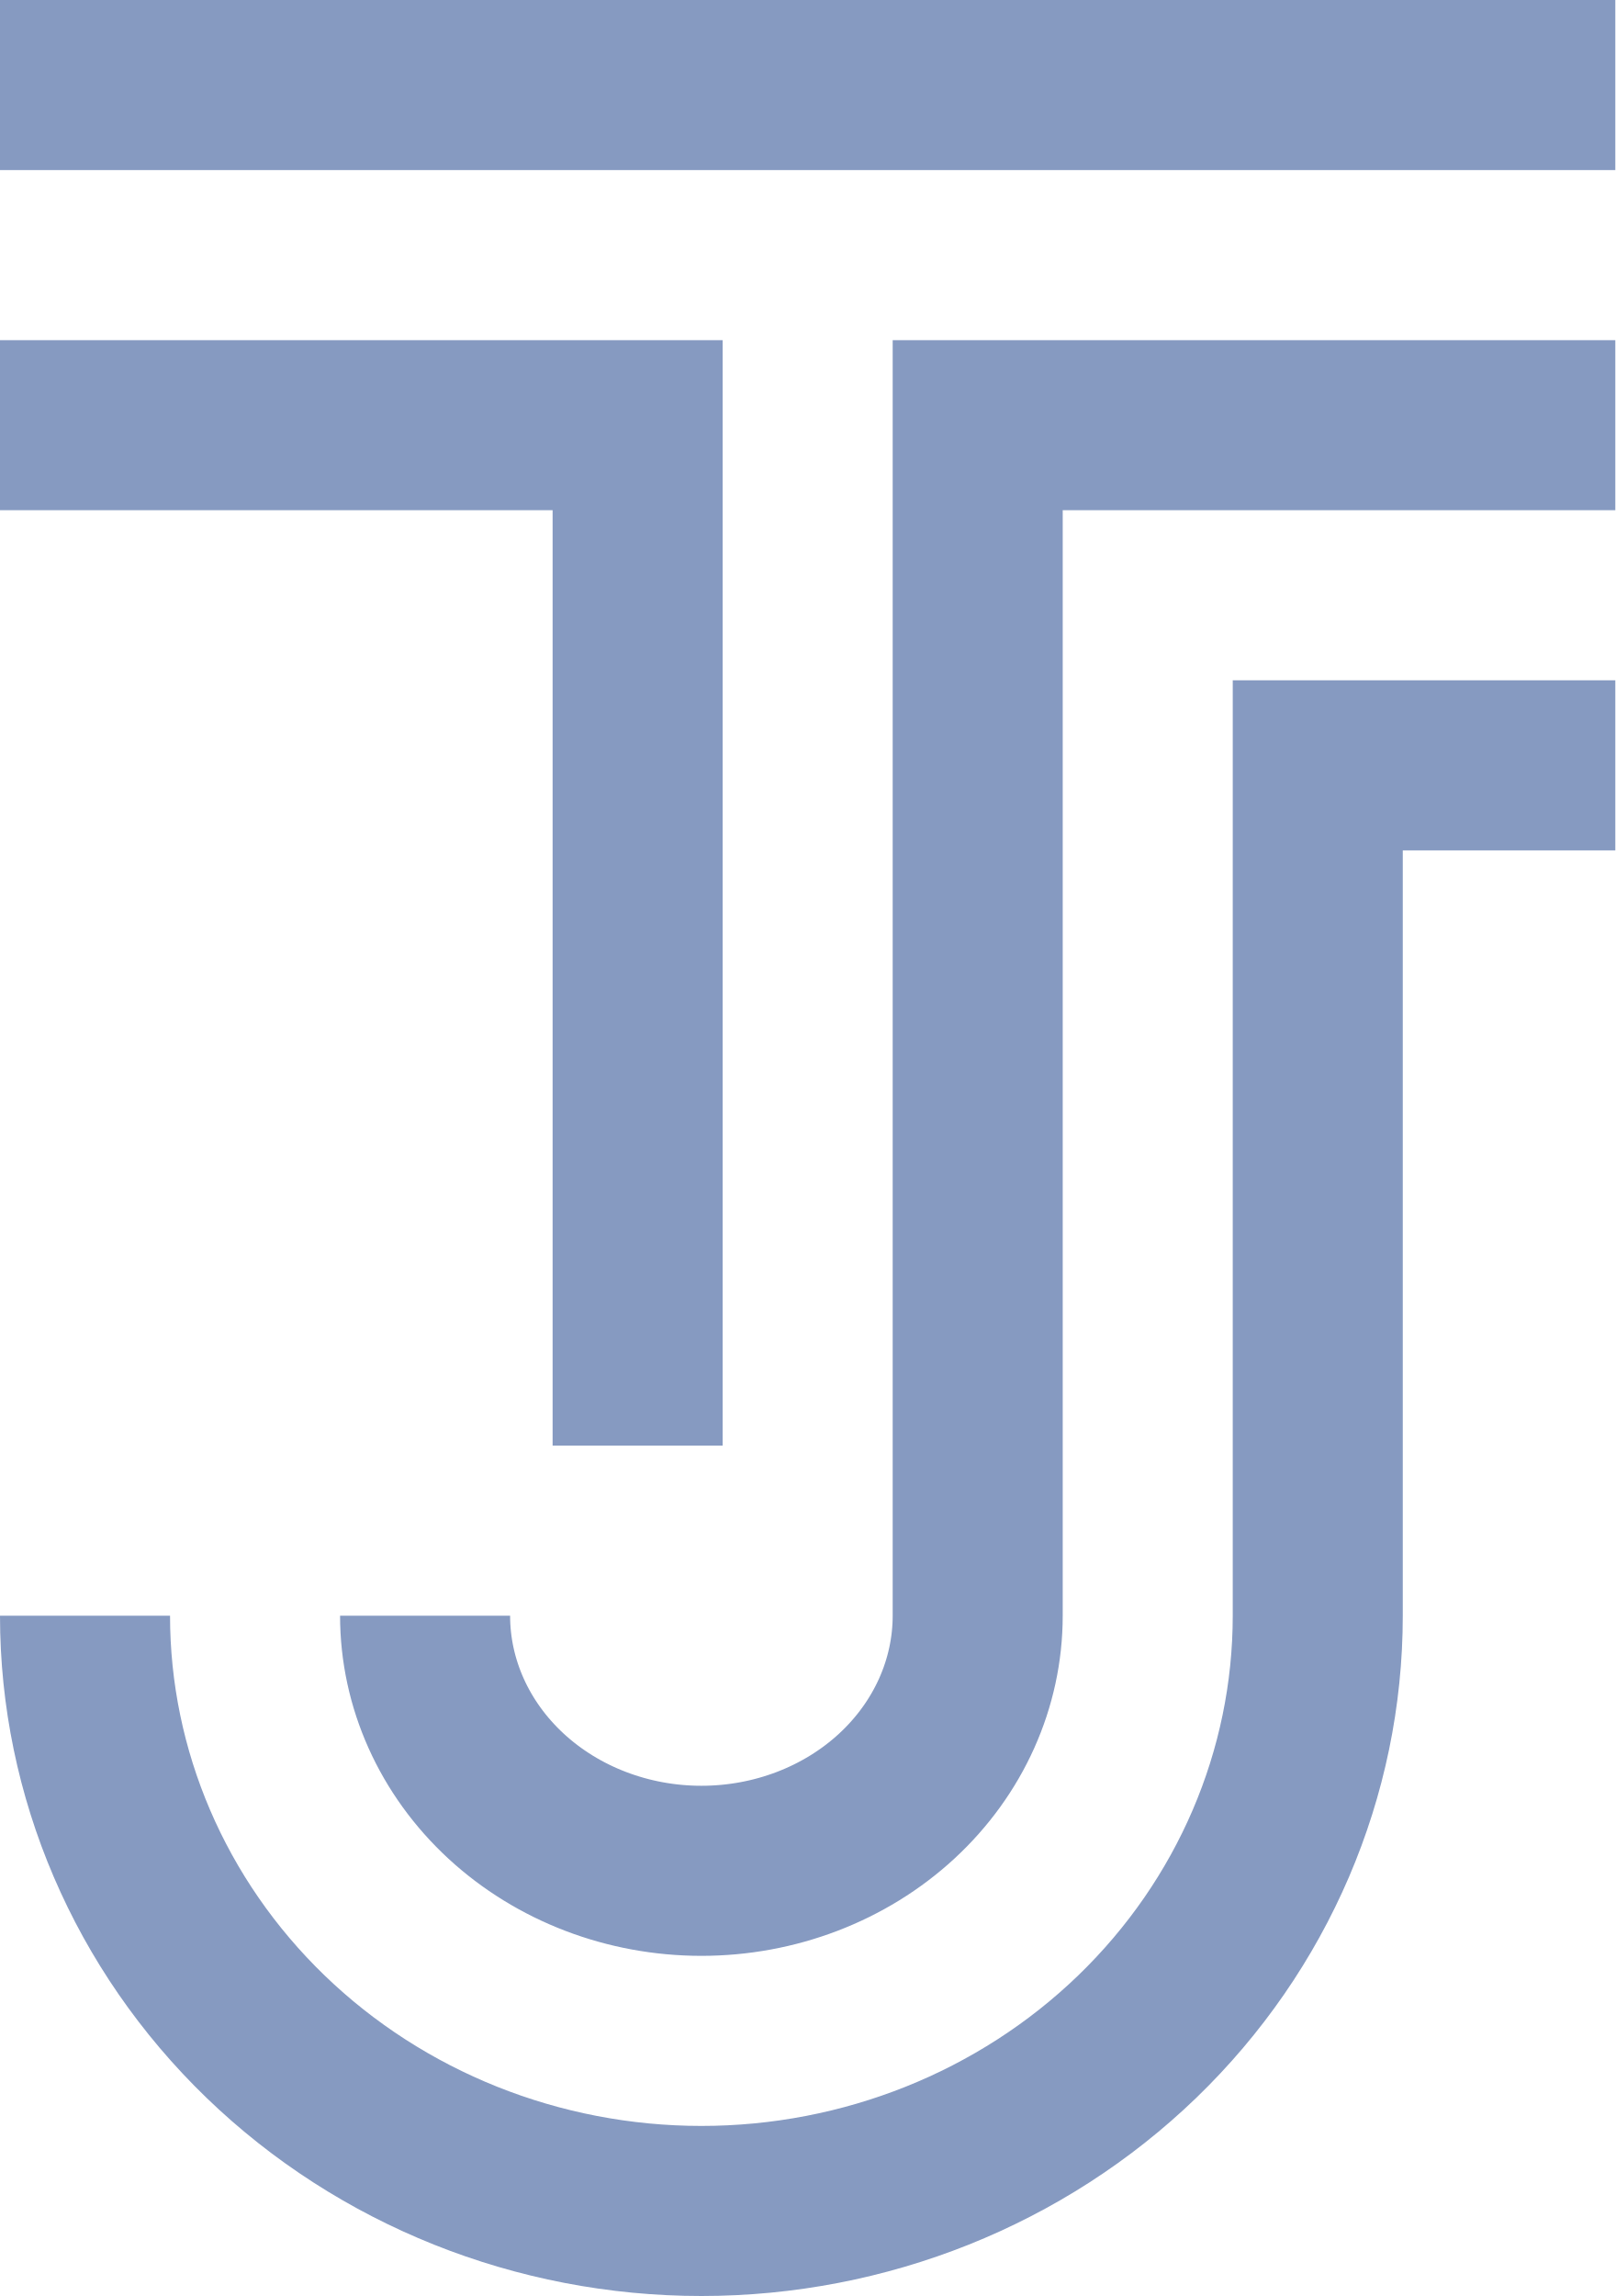
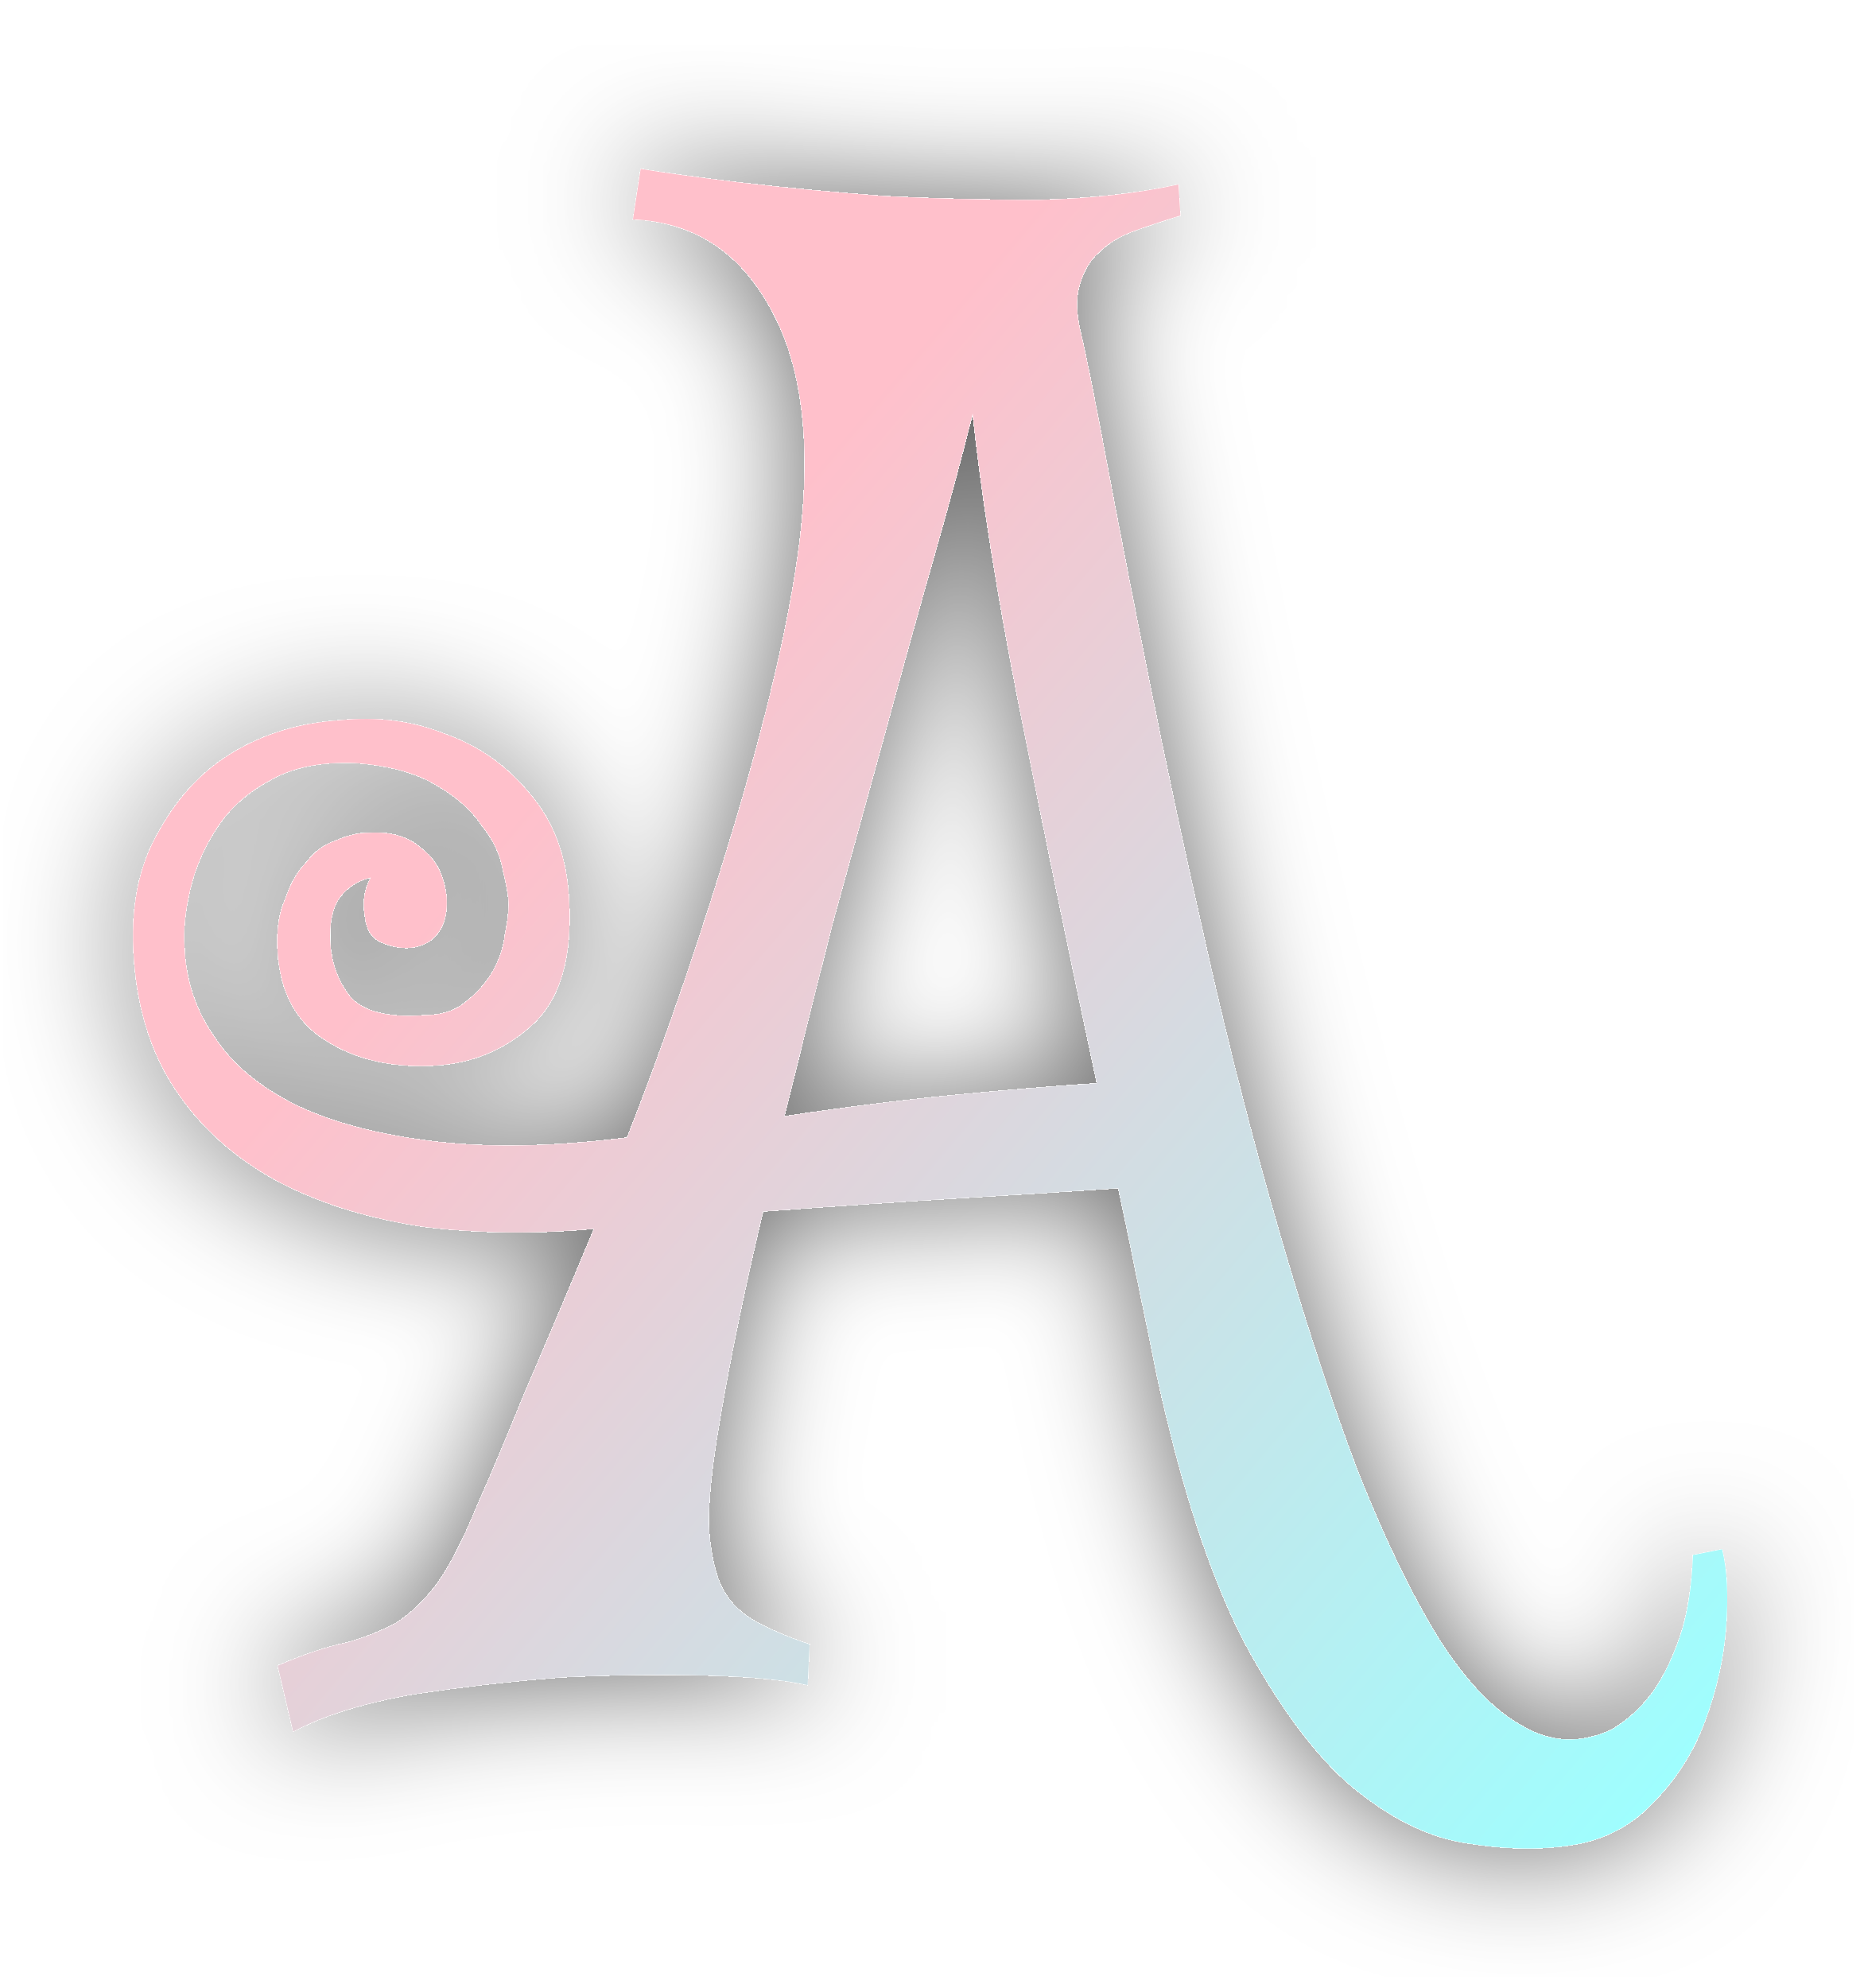
- <svg xmlns="http://www.w3.org/2000/svg" width="38" height="54" viewBox="0 0 38 54" fill="none">
-   <path d="M0 2H38M0 10H13M38 10H25M15 8V34M23 8V38C23 39.591 22.315 41.117 21.096 42.243C19.877 43.368 18.224 44 16.5 44C14.776 44 13.123 43.368 11.904 42.243C10.685 41.117 10 39.591 10 38M31 20V38C31 41.713 29.472 45.274 26.753 47.9C24.034 50.525 20.346 52 16.5 52C12.654 52 8.966 50.525 6.247 47.9C3.528 45.274 2 41.713 2 38M29 18H38" stroke="#869AC1" stroke-width="4" />
+ <svg xmlns="http://www.w3.org/2000/svg" viewBox="0 0 30 32" fill="none">
+   <g filter="url(#filter0_d_1_2)">
+     <path d="M9.531 19.781C8.615 19.865 7.719 19.854 6.844 19.75C5.99 19.625 5.229 19.396 4.562 19.062C3.875 18.708 3.323 18.24 2.906 17.656C2.469 17.052 2.219 16.312 2.156 15.438C2.094 14.625 2.229 13.938 2.562 13.375C2.875 12.812 3.281 12.385 3.781 12.094C4.281 11.802 4.844 11.635 5.469 11.594C6.073 11.531 6.635 11.604 7.156 11.812C7.698 12 8.156 12.323 8.531 12.781C8.906 13.219 9.115 13.771 9.156 14.438C9.219 15.396 9.021 16.083 8.562 16.5C8.104 16.917 7.552 17.135 6.906 17.156C6.26 17.177 5.708 17.042 5.25 16.75C4.771 16.458 4.51 15.979 4.469 15.312C4.448 14.979 4.49 14.698 4.594 14.469C4.677 14.219 4.792 14.021 4.938 13.875C5.062 13.708 5.219 13.594 5.406 13.531C5.594 13.448 5.771 13.406 5.938 13.406C6.292 13.385 6.573 13.469 6.781 13.656C7.01 13.823 7.146 14.083 7.188 14.438C7.208 14.771 7.115 15.01 6.906 15.156C6.698 15.281 6.458 15.292 6.188 15.188C6 15.125 5.896 14.979 5.875 14.75C5.833 14.521 5.865 14.312 5.969 14.125C5.781 14.167 5.625 14.26 5.5 14.406C5.375 14.552 5.312 14.771 5.312 15.062C5.312 15.438 5.417 15.76 5.625 16.031C5.833 16.281 6.229 16.385 6.812 16.344C7.104 16.344 7.333 16.271 7.5 16.125C7.688 15.979 7.833 15.812 7.938 15.625C8.042 15.438 8.104 15.25 8.125 15.062C8.167 14.854 8.188 14.688 8.188 14.562C8.188 14.438 8.156 14.25 8.094 14C8.052 13.75 7.938 13.51 7.75 13.281C7.583 13.031 7.333 12.812 7 12.625C6.688 12.438 6.26 12.323 5.719 12.281C5.156 12.26 4.698 12.354 4.344 12.562C3.99 12.75 3.708 13 3.5 13.312C3.292 13.625 3.146 13.958 3.062 14.312C2.979 14.667 2.948 14.979 2.969 15.25C2.99 15.792 3.156 16.281 3.469 16.719C3.76 17.156 4.208 17.521 4.812 17.812C5.396 18.083 6.125 18.271 7 18.375C7.896 18.479 8.927 18.458 10.094 18.312C10.406 17.521 10.708 16.698 11 15.844C11.292 14.99 11.562 14.146 11.812 13.312C12.062 12.479 12.281 11.667 12.469 10.875C12.656 10.083 12.792 9.354 12.875 8.688C13.062 7.104 12.906 5.865 12.406 4.969C11.906 4.052 11.167 3.573 10.188 3.531L10.312 2.719C10.688 2.781 11.219 2.854 11.906 2.938C12.615 3.021 13.385 3.094 14.219 3.156C15.052 3.198 15.885 3.219 16.719 3.219C17.552 3.198 18.302 3.115 18.969 2.969L19 3.469C18.729 3.552 18.479 3.635 18.25 3.719C18.021 3.802 17.833 3.917 17.688 4.062C17.542 4.188 17.438 4.365 17.375 4.594C17.312 4.802 17.323 5.073 17.406 5.406C17.49 5.76 17.625 6.438 17.812 7.438C18 8.438 18.229 9.615 18.5 10.969C18.771 12.323 19.083 13.781 19.438 15.344C19.792 16.906 20.177 18.406 20.594 19.844C21.01 21.281 21.427 22.552 21.844 23.656C22.281 24.76 22.719 25.667 23.156 26.375C23.594 27.062 24.042 27.531 24.5 27.781C24.958 28.052 25.438 28.073 25.938 27.844C26.188 27.698 26.406 27.5 26.594 27.25C26.76 27.021 26.906 26.729 27.031 26.375C27.156 26.021 27.229 25.573 27.25 25.031L27.719 24.938C27.802 25.271 27.823 25.698 27.781 26.219C27.74 26.719 27.625 27.219 27.438 27.719C27.25 28.219 26.969 28.656 26.594 29.031C26.219 29.427 25.74 29.656 25.156 29.719C24.677 29.781 24.135 29.76 23.531 29.656C22.948 29.552 22.354 29.25 21.75 28.75C21.167 28.25 20.594 27.479 20.031 26.438C19.49 25.396 19.021 23.969 18.625 22.156C18.521 21.635 18.417 21.125 18.312 20.625C18.208 20.104 18.104 19.604 18 19.125C17.396 19.167 16.573 19.219 15.531 19.281C14.49 19.344 13.406 19.417 12.281 19.5C11.969 20.812 11.729 21.979 11.562 23C11.458 23.625 11.406 24.135 11.406 24.531C11.427 24.927 11.49 25.25 11.594 25.5C11.698 25.729 11.865 25.917 12.094 26.062C12.344 26.208 12.656 26.344 13.031 26.469L13 27.125C12.646 27.042 12.104 26.99 11.375 26.969C10.646 26.948 9.865 26.958 9.031 27C8.219 27.062 7.406 27.156 6.594 27.281C5.802 27.427 5.177 27.625 4.719 27.875L4.469 26.812C4.906 26.625 5.281 26.5 5.594 26.438C5.885 26.354 6.146 26.25 6.375 26.125C6.604 25.979 6.823 25.771 7.031 25.5C7.24 25.208 7.458 24.781 7.688 24.219C7.875 23.802 8.125 23.208 8.438 22.438C8.771 21.667 9.146 20.781 9.562 19.781H9.531ZM15.656 6.656C15.49 7.323 15.281 8.094 15.031 8.969C14.781 9.844 14.521 10.781 14.25 11.781C13.979 12.76 13.698 13.781 13.406 14.844C13.135 15.906 12.875 16.948 12.625 17.969C13.604 17.823 14.521 17.708 15.375 17.625C16.25 17.542 17.01 17.479 17.656 17.438C17.177 15.188 16.76 13.167 16.406 11.375C16.052 9.583 15.802 8.01 15.656 6.656Z" fill="url(#paint0_linear_1_2)" />
+   </g>
+   <defs>
+     <filter id="filter0_d_1_2" x="0.062" y="0.719" width="29.781" height="31.094" filterUnits="userSpaceOnUse" color-interpolation-filters="sRGB">
+       <feFlood flood-opacity="0" result="BackgroundImageFix" />
+       <feColorMatrix in="SourceAlpha" type="matrix" values="0 0 0 0 0 0 0 0 0 0 0 0 0 0 0 0 0 0 127 0" result="hardAlpha" />
+       <feOffset />
+       <feGaussianBlur stdDeviation="1" />
+       <feComposite in2="hardAlpha" operator="out" />
+       <feColorMatrix type="matrix" values="0 0 0 0 0.4 0 0 0 0 0.4 0 0 0 0 0.4 0 0 0 1 0" />
+       <feBlend mode="normal" in2="BackgroundImageFix" result="effect1_dropShadow_1_2" />
+       <feBlend mode="normal" in="SourceGraphic" in2="effect1_dropShadow_1_2" result="shape" />
+     </filter>
+     <linearGradient id="paint0_linear_1_2" x1="10.5" y1="10.5" x2="29.289" y2="26.485" gradientUnits="userSpaceOnUse">
+       <stop stop-color="#FFC0CB" />
+       <stop offset="1" stop-color="#9DFFFF" />
+     </linearGradient>
+   </defs>
</svg>
